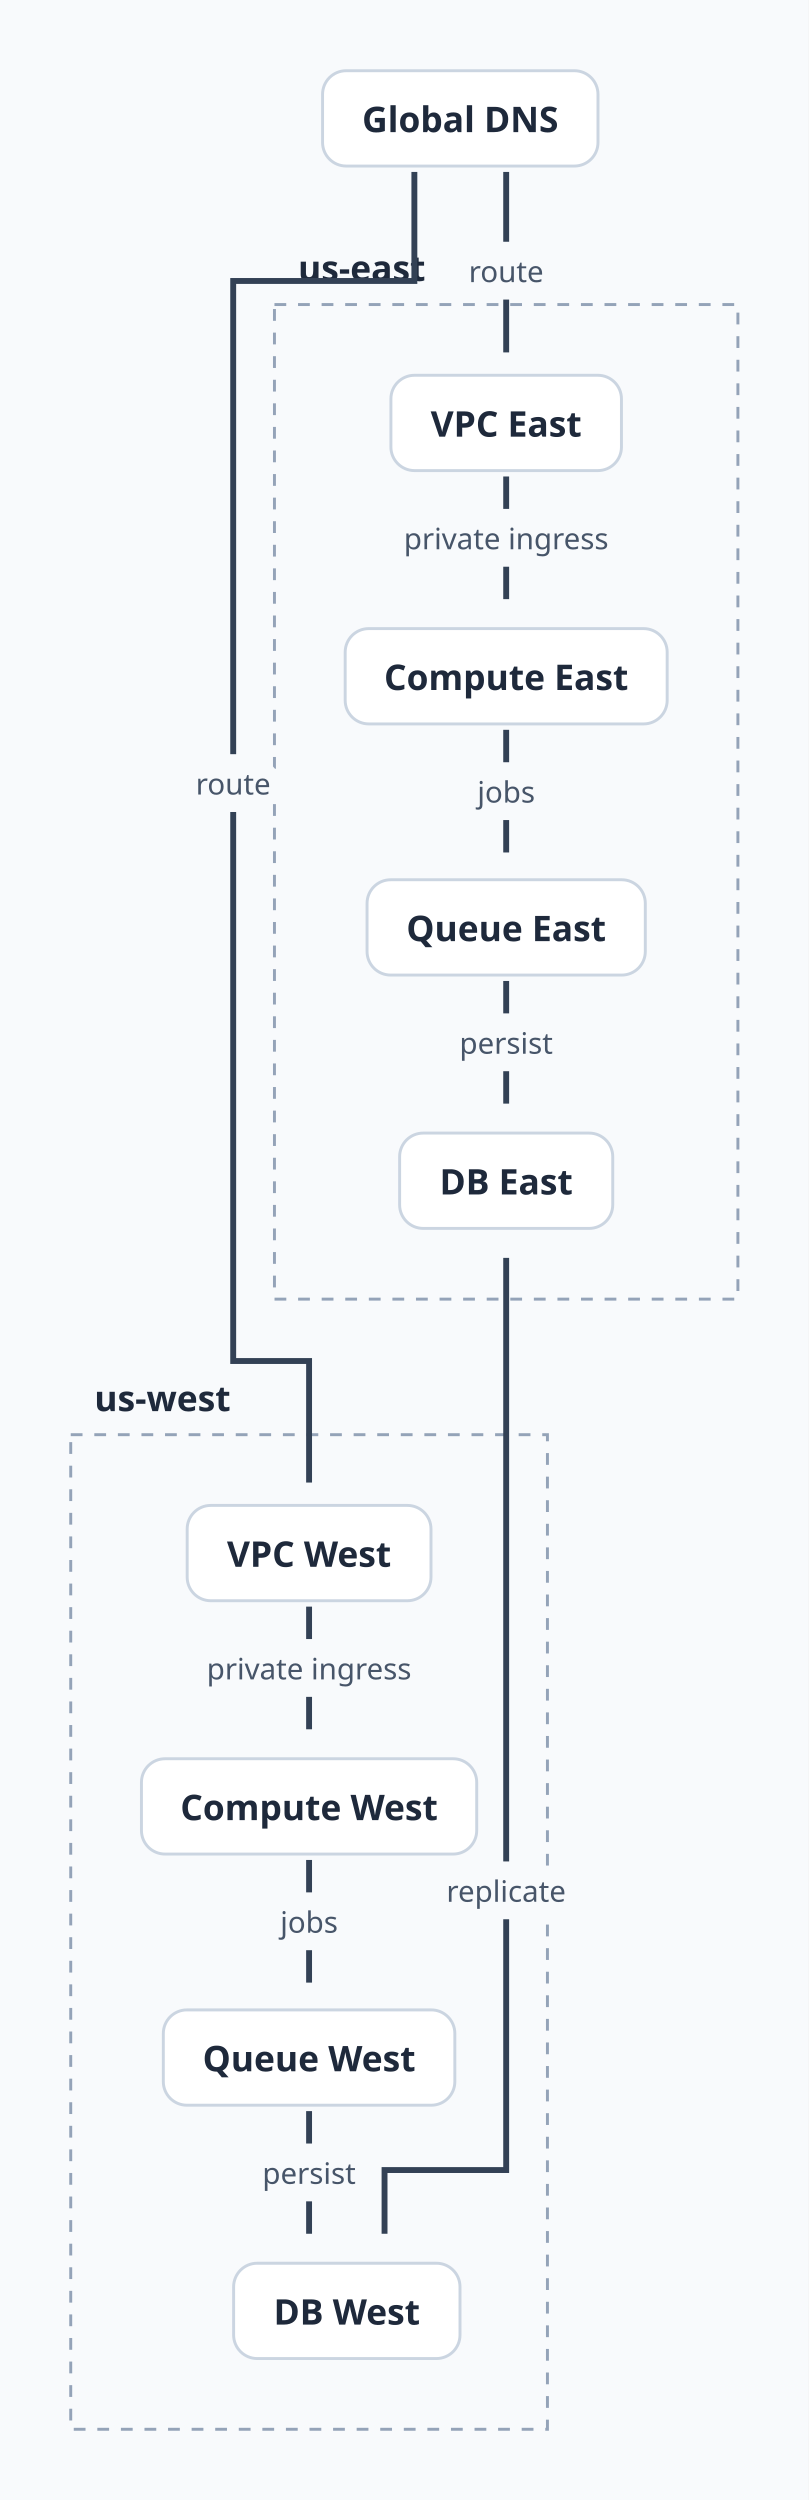
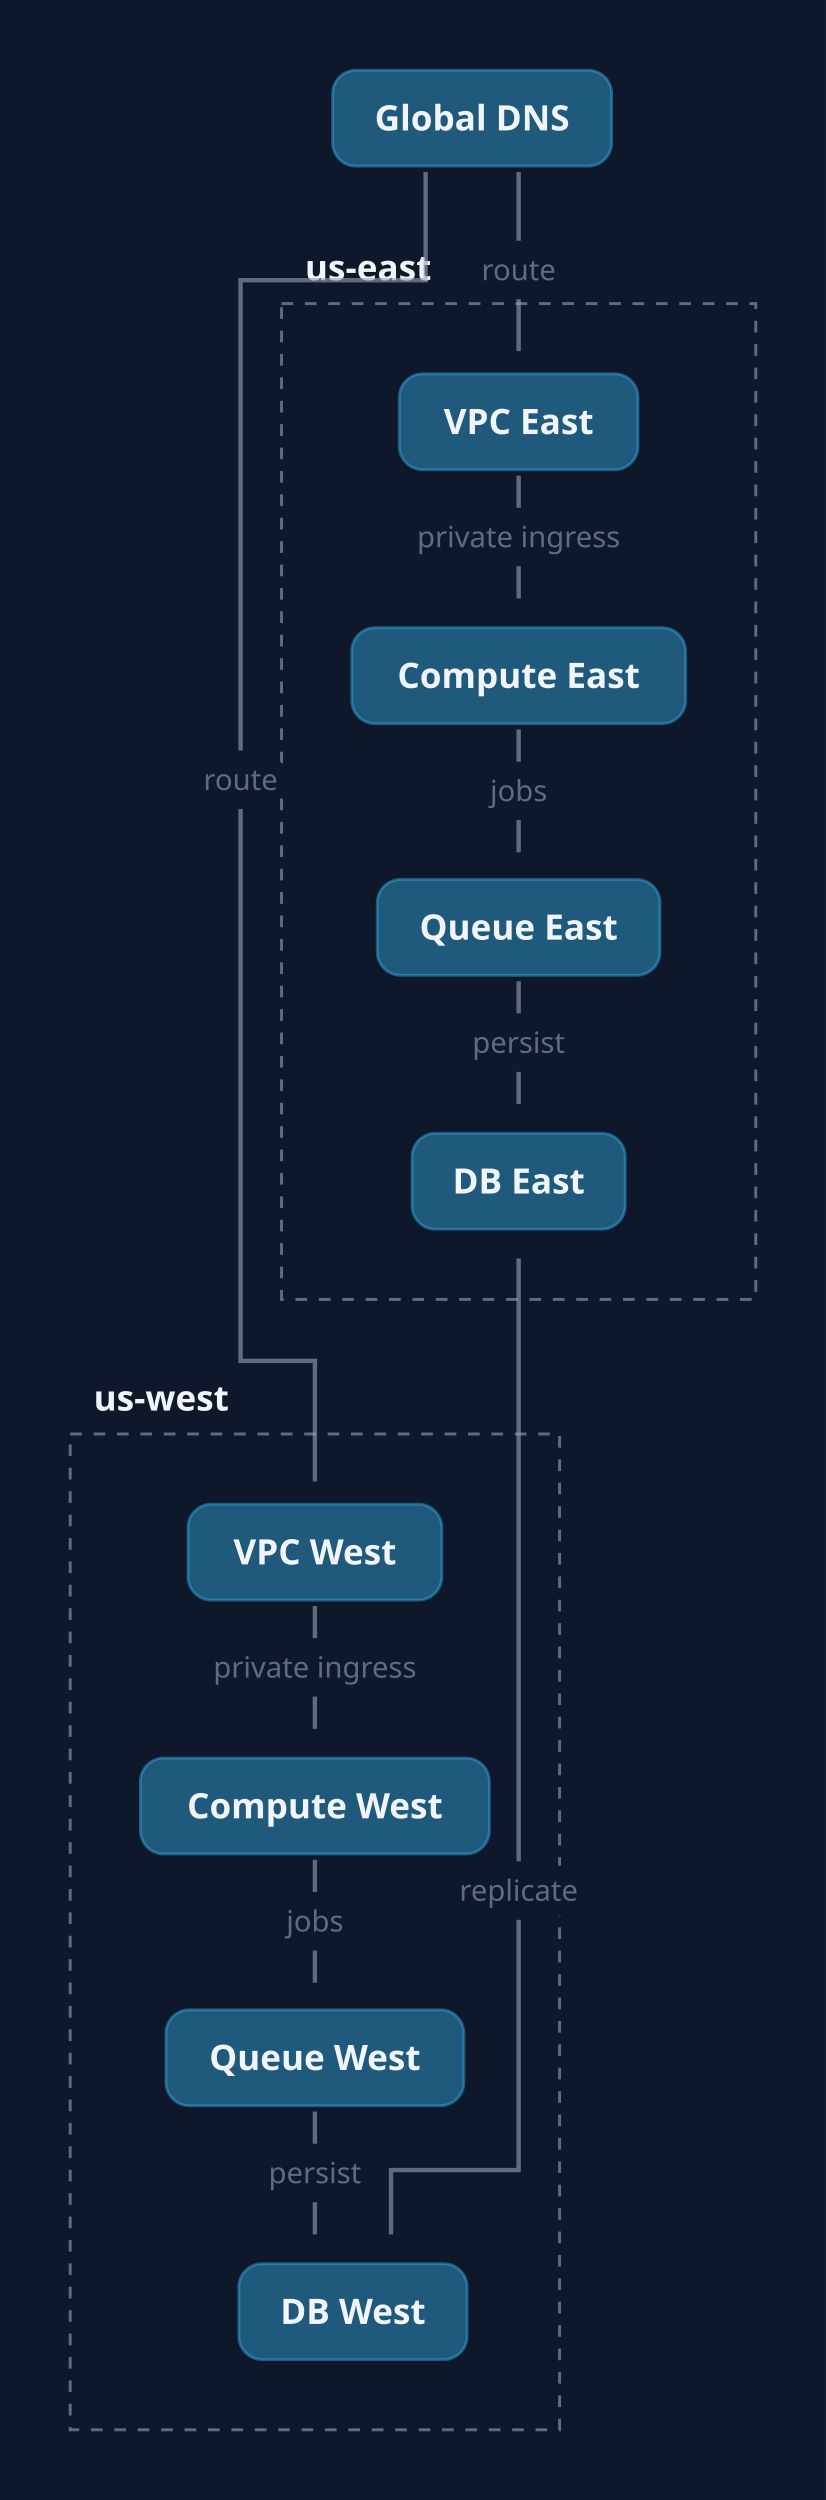
- <svg xmlns="http://www.w3.org/2000/svg" viewBox="0 0 274.396 848.336">
+ <svg xmlns="http://www.w3.org/2000/svg" viewBox="0 0 282.394 854.72">
  <defs>
    <filter id="cora-shadow-blur" x="-50%" y="-50%" width="200%" height="200%">
      <feGaussianBlur stdDeviation="0" />
    </filter>
    <marker id="cora-marker-arrow-start" markerWidth="8" markerHeight="8" refX="0" refY="4" orient="auto" markerUnits="userSpaceOnUse">
-       <path d="M 8 0 L 0 4 L 8 8 z" fill="#334155" />
+       <path d="M 8 0 L 0 4 L 8 8 z" fill="#94a3b899" />
    </marker>
    <marker id="cora-marker-arrow-end" markerWidth="8" markerHeight="8" refX="8" refY="4" orient="auto" markerUnits="userSpaceOnUse">
-       <path d="M 0 0 L 8 4 L 0 8 z" fill="#334155" />
+       <path d="M 0 0 L 8 4 L 0 8 z" fill="#94a3b899" />
    </marker>
    <marker id="cora-marker-circle" markerWidth="8" markerHeight="8" refX="4" refY="4" orient="auto" markerUnits="userSpaceOnUse">
-       <circle cx="4" cy="4" r="2.88" fill="none" stroke="#334155" stroke-width="1.5" />
+       <circle cx="4" cy="4" r="2.88" fill="none" stroke="#94a3b899" stroke-width="1.5" />
    </marker>
    <marker id="cora-marker-filled-circle" markerWidth="8" markerHeight="8" refX="4" refY="4" orient="auto" markerUnits="userSpaceOnUse">
-       <circle cx="4" cy="4" r="2.88" fill="#334155" />
+       <circle cx="4" cy="4" r="2.88" fill="#94a3b899" />
    </marker>
    <marker id="cora-marker-diamond" markerWidth="8" markerHeight="8" refX="4" refY="4" orient="auto" markerUnits="userSpaceOnUse">
-       <path d="M 4 0 L 8 4 L 4 8 L 0 4 Z" fill="none" stroke="#334155" stroke-width="1.5" />
+       <path d="M 4 0 L 8 4 L 4 8 L 0 4 Z" fill="none" stroke="#94a3b899" stroke-width="1.5" />
    </marker>
    <marker id="cora-marker-filled-diamond" markerWidth="8" markerHeight="8" refX="4" refY="4" orient="auto" markerUnits="userSpaceOnUse">
-       <path d="M 4 0 L 8 4 L 4 8 L 0 4 Z" fill="#334155" />
+       <path d="M 4 0 L 8 4 L 4 8 L 0 4 Z" fill="#94a3b899" />
    </marker>
    <marker id="cora-marker-square" markerWidth="8" markerHeight="8" refX="4" refY="4" orient="auto" markerUnits="userSpaceOnUse">
-       <rect x="1.12" y="1.12" width="5.76" height="5.76" fill="none" stroke="#334155" stroke-width="1.5" />
+       <rect x="1.12" y="1.12" width="5.76" height="5.76" fill="none" stroke="#94a3b899" stroke-width="1.5" />
    </marker>
    <marker id="cora-marker-filled-square" markerWidth="8" markerHeight="8" refX="4" refY="4" orient="auto" markerUnits="userSpaceOnUse">
-       <rect x="1.12" y="1.12" width="5.76" height="5.76" fill="#334155" />
+       <rect x="1.12" y="1.12" width="5.76" height="5.76" fill="#94a3b899" />
    </marker>
  </defs>
-   <rect x="0" y="0" width="274.396" height="848.336" fill="#f8fafc" />
+   <rect x="0" y="0" width="282.394" height="854.72" fill="#0f172a" />
  <g id="groups">
    <g>
-       <rect x="93.132" y="103.344" width="157.264" height="337.496" fill="none" stroke="#94a3b8" stroke-width="1" stroke-dasharray="4 4" />
-       <text x="101.132" y="95.344" font-family="'Noto Sans', sans-serif" font-size="12" font-weight="600" fill="#1e293b">us-east</text>
+       <rect x="96.246" y="103.8" width="162.148" height="340.46" fill="none" stroke="#94a3b899" stroke-width="1" stroke-dasharray="4 4" />
+       <text x="104.246" y="95.8" font-family="'Source Sans 3', sans-serif" font-size="12" font-weight="600" fill="#f1f5f9">us-east</text>
    </g>
    <g>
-       <rect x="24" y="486.84" width="161.764" height="337.496" fill="none" stroke="#94a3b8" stroke-width="1" stroke-dasharray="4 4" />
-       <text x="32" y="478.84" font-family="'Noto Sans', sans-serif" font-size="12" font-weight="600" fill="#1e293b">us-west</text>
+       <rect x="24" y="490.26" width="167.32" height="340.46" fill="none" stroke="#94a3b899" stroke-width="1" stroke-dasharray="4 4" />
+       <text x="32" y="482.26" font-family="'Source Sans 3', sans-serif" font-size="12" font-weight="600" fill="#f1f5f9">us-west</text>
    </g>
  </g>
  <g id="nodes">
    <g>
-       <rect x="109.457" y="24" width="93.46" height="32.344" rx="8" ry="8" fill="#ffffff" stroke="#cbd5e1" stroke-width="1" />
-       <text x="156.187" y="44.828" text-anchor="middle" font-family="'Noto Sans', sans-serif" font-size="12" font-weight="600" fill="#1e293b">
-         <tspan x="156.187" dy="0">Global DNS</tspan>
+       <rect x="113.717" y="24" width="95.404" height="32.8" rx="8" ry="8" fill="#38bdf866" stroke="#38bdf866" stroke-width="1" />
+       <text x="161.419" y="44.6" text-anchor="middle" font-family="'Source Sans 3', sans-serif" font-size="12" font-weight="600" fill="#f1f5f9">
+         <tspan x="161.419" dy="0">Global DNS</tspan>
      </text>
    </g>
    <g>
-       <rect x="132.648" y="127.344" width="78.232" height="32.344" rx="8" ry="8" fill="#ffffff" stroke="#cbd5e1" stroke-width="1" />
-       <text x="171.764" y="148.172" text-anchor="middle" font-family="'Noto Sans', sans-serif" font-size="12" font-weight="600" fill="#1e293b">
-         <tspan x="171.764" dy="0">VPC East</tspan>
+       <rect x="136.512" y="127.8" width="81.616" height="32.8" rx="8" ry="8" fill="#38bdf866" stroke="#38bdf866" stroke-width="1" />
+       <text x="177.32" y="148.4" text-anchor="middle" font-family="'Source Sans 3', sans-serif" font-size="12" font-weight="600" fill="#f1f5f9">
+         <tspan x="177.32" dy="0">VPC East</tspan>
      </text>
    </g>
    <g>
-       <rect x="117.132" y="213.308" width="109.264" height="32.344" rx="8" ry="8" fill="#ffffff" stroke="#cbd5e1" stroke-width="1" />
-       <text x="171.764" y="234.136" text-anchor="middle" font-family="'Noto Sans', sans-serif" font-size="12" font-weight="600" fill="#1e293b">
-         <tspan x="171.764" dy="0">Compute East</tspan>
+       <rect x="120.246" y="214.6" width="114.148" height="32.8" rx="8" ry="8" fill="#38bdf866" stroke="#38bdf866" stroke-width="1" />
+       <text x="177.32" y="235.2" text-anchor="middle" font-family="'Source Sans 3', sans-serif" font-size="12" font-weight="600" fill="#f1f5f9">
+         <tspan x="177.32" dy="0">Compute East</tspan>
      </text>
    </g>
    <g>
-       <rect x="135.606" y="384.496" width="72.316" height="32.344" rx="8" ry="8" fill="#ffffff" stroke="#cbd5e1" stroke-width="1" />
-       <text x="171.764" y="405.324" text-anchor="middle" font-family="'Noto Sans', sans-serif" font-size="12" font-weight="600" fill="#1e293b">
-         <tspan x="171.764" dy="0">DB East</tspan>
+       <rect x="140.874" y="387.46" width="72.892" height="32.8" rx="8" ry="8" fill="#38bdf866" stroke="#38bdf866" stroke-width="1" />
+       <text x="177.32" y="408.06" text-anchor="middle" font-family="'Source Sans 3', sans-serif" font-size="12" font-weight="600" fill="#f1f5f9">
+         <tspan x="177.32" dy="0">DB East</tspan>
      </text>
    </g>
    <g>
-       <rect x="124.554" y="298.532" width="94.42" height="32.344" rx="8" ry="8" fill="#ffffff" stroke="#cbd5e1" stroke-width="1" />
-       <text x="171.764" y="319.36" text-anchor="middle" font-family="'Noto Sans', sans-serif" font-size="12" font-weight="600" fill="#1e293b">
-         <tspan x="171.764" dy="0">Queue East</tspan>
+       <rect x="128.976" y="300.66" width="96.688" height="32.8" rx="8" ry="8" fill="#38bdf866" stroke="#38bdf866" stroke-width="1" />
+       <text x="177.32" y="321.26" text-anchor="middle" font-family="'Source Sans 3', sans-serif" font-size="12" font-weight="600" fill="#f1f5f9">
+         <tspan x="177.32" dy="0">Queue East</tspan>
      </text>
    </g>
    <g>
-       <rect x="63.516" y="510.84" width="82.732" height="32.344" rx="8" ry="8" fill="#ffffff" stroke="#cbd5e1" stroke-width="1" />
-       <text x="104.882" y="531.668" text-anchor="middle" font-family="'Noto Sans', sans-serif" font-size="12" font-weight="600" fill="#1e293b">
-         <tspan x="104.882" dy="0">VPC West</tspan>
+       <rect x="64.266" y="514.26" width="86.788" height="32.8" rx="8" ry="8" fill="#38bdf866" stroke="#38bdf866" stroke-width="1" />
+       <text x="107.66" y="534.86" text-anchor="middle" font-family="'Source Sans 3', sans-serif" font-size="12" font-weight="600" fill="#f1f5f9">
+         <tspan x="107.66" dy="0">VPC West</tspan>
      </text>
    </g>
    <g>
-       <rect x="48" y="596.804" width="113.764" height="32.344" rx="8" ry="8" fill="#ffffff" stroke="#cbd5e1" stroke-width="1" />
-       <text x="104.882" y="617.632" text-anchor="middle" font-family="'Noto Sans', sans-serif" font-size="12" font-weight="600" fill="#1e293b">
-         <tspan x="104.882" dy="0">Compute West</tspan>
+       <rect x="48" y="601.06" width="119.32" height="32.8" rx="8" ry="8" fill="#38bdf866" stroke="#38bdf866" stroke-width="1" />
+       <text x="107.66" y="621.66" text-anchor="middle" font-family="'Source Sans 3', sans-serif" font-size="12" font-weight="600" fill="#f1f5f9">
+         <tspan x="107.66" dy="0">Compute West</tspan>
      </text>
    </g>
    <g>
-       <rect x="79.277" y="767.992" width="76.816" height="32.344" rx="8" ry="8" fill="#ffffff" stroke="#cbd5e1" stroke-width="1" />
-       <text x="117.685" y="788.82" text-anchor="middle" font-family="'Noto Sans', sans-serif" font-size="12" font-weight="600" fill="#1e293b">
-         <tspan x="117.685" dy="0">DB West</tspan>
+       <rect x="81.639" y="773.92" width="78.064" height="32.8" rx="8" ry="8" fill="#38bdf866" stroke="#38bdf866" stroke-width="1" />
+       <text x="120.671" y="794.52" text-anchor="middle" font-family="'Source Sans 3', sans-serif" font-size="12" font-weight="600" fill="#f1f5f9">
+         <tspan x="120.671" dy="0">DB West</tspan>
      </text>
    </g>
    <g>
-       <rect x="55.422" y="682.028" width="98.92" height="32.344" rx="8" ry="8" fill="#ffffff" stroke="#cbd5e1" stroke-width="1" />
-       <text x="104.882" y="702.856" text-anchor="middle" font-family="'Noto Sans', sans-serif" font-size="12" font-weight="600" fill="#1e293b">
-         <tspan x="104.882" dy="0">Queue West</tspan>
+       <rect x="56.73" y="687.12" width="101.86" height="32.8" rx="8" ry="8" fill="#38bdf866" stroke="#38bdf866" stroke-width="1" />
+       <text x="107.66" y="707.72" text-anchor="middle" font-family="'Source Sans 3', sans-serif" font-size="12" font-weight="600" fill="#f1f5f9">
+         <tspan x="107.66" dy="0">Queue West</tspan>
      </text>
    </g>
  </g>
  <g id="edges">
-     <path d="M 171.764 58.344 L 171.764 82.034 M 171.764 101.654 L 171.764 119.584" fill="none" stroke="#334155" stroke-width="2" />
-     <path d="M 140.611 58.344 L 140.611 95.344 L 79.132 95.344 L 79.132 255.918 M 79.132 275.538 L 79.132 461.84 L 104.882 461.84 L 104.882 503.08" fill="none" stroke="#334155" stroke-width="2" />
-     <path d="M 171.764 161.688 L 171.764 172.688 M 171.764 192.308 L 171.764 203.308" fill="none" stroke="#334155" stroke-width="2" />
-     <path d="M 171.764 247.652 L 171.764 258.652 M 171.764 278.272 L 171.764 289.272" fill="none" stroke="#334155" stroke-width="2" />
-     <path d="M 171.764 332.876 L 171.764 343.876 M 171.764 363.496 L 171.764 374.496" fill="none" stroke="#334155" stroke-width="2" />
-     <path d="M 104.882 545.184 L 104.882 556.184 M 104.882 575.804 L 104.882 586.804" fill="none" stroke="#334155" stroke-width="2" />
-     <path d="M 104.882 631.148 L 104.882 642.148 M 104.882 661.768 L 104.882 672.768" fill="none" stroke="#334155" stroke-width="2" />
-     <path d="M 104.882 716.372 L 104.882 727.372 M 104.882 746.992 L 104.882 757.992" fill="none" stroke="#334155" stroke-width="2" />
-     <path d="M 171.764 426.84 L 171.764 631.648 M 171.764 651.268 L 171.764 736.372 L 130.487 736.372 L 130.487 757.992" fill="none" stroke="#334155" stroke-width="2" />
-     <path d="M 171.764 58.344 L 171.764 122.464" fill="none" stroke="transparent" stroke-width="0.001" marker-end="url(#cora-marker-filled-circle)" />
-     <path d="M 140.611 58.344 L 140.611 95.344 L 79.132 95.344 L 79.132 461.84 L 104.882 461.84 L 104.882 505.96" fill="none" stroke="transparent" stroke-width="0.001" marker-end="url(#cora-marker-filled-circle)" />
-     <path d="M 171.764 161.688 L 171.764 211.308" fill="none" stroke="transparent" stroke-width="0.001" marker-end="url(#cora-marker-arrow-end)" />
-     <path d="M 171.764 247.652 L 171.764 292.902" fill="none" stroke="transparent" stroke-width="0.001" marker-end="url(#cora-marker-square)" />
-     <path d="M 171.764 332.876 L 171.764 382.496" fill="none" stroke="transparent" stroke-width="0.001" marker-end="url(#cora-marker-arrow-end)" />
-     <path d="M 104.882 545.184 L 104.882 594.804" fill="none" stroke="transparent" stroke-width="0.001" marker-end="url(#cora-marker-arrow-end)" />
-     <path d="M 104.882 631.148 L 104.882 676.398" fill="none" stroke="transparent" stroke-width="0.001" marker-end="url(#cora-marker-square)" />
-     <path d="M 104.882 716.372 L 104.882 765.992" fill="none" stroke="transparent" stroke-width="0.001" marker-end="url(#cora-marker-arrow-end)" />
-     <path d="M 171.764 422.84 L 171.764 736.372 L 130.487 736.372 L 130.487 761.992" fill="none" stroke="transparent" stroke-width="0.001" marker-start="url(#cora-marker-filled-diamond)" marker-end="url(#cora-marker-filled-diamond)" />
+     <path d="M 177.32 58.8 L 177.32 82.3 M 177.32 102.3 L 177.32 120.04" fill="none" stroke="#94a3b899" stroke-width="1.5" />
+     <path d="M 145.519 58.8 L 145.519 95.8 L 82.246 95.8 L 82.246 256.601 M 82.246 276.601 L 82.246 465.26 L 107.66 465.26 L 107.66 506.5" fill="none" stroke="#94a3b899" stroke-width="1.5" />
+     <path d="M 177.32 162.6 L 177.32 173.6 M 177.32 193.6 L 177.32 204.6" fill="none" stroke="#94a3b899" stroke-width="1.5" />
+     <path d="M 177.32 249.4 L 177.32 260.4 M 177.32 280.4 L 177.32 291.4" fill="none" stroke="#94a3b899" stroke-width="1.5" />
+     <path d="M 177.32 335.46 L 177.32 346.46 M 177.32 366.46 L 177.32 377.46" fill="none" stroke="#94a3b899" stroke-width="1.5" />
+     <path d="M 107.66 549.06 L 107.66 560.06 M 107.66 580.06 L 107.66 591.06" fill="none" stroke="#94a3b899" stroke-width="1.5" />
+     <path d="M 107.66 635.86 L 107.66 646.86 M 107.66 666.86 L 107.66 677.86" fill="none" stroke="#94a3b899" stroke-width="1.5" />
+     <path d="M 107.66 721.92 L 107.66 732.92 M 107.66 752.92 L 107.66 763.92" fill="none" stroke="#94a3b899" stroke-width="1.5" />
+     <path d="M 177.32 430.26 L 177.32 636.36 M 177.32 656.36 L 177.32 741.92 L 133.681 741.92 L 133.681 763.92" fill="none" stroke="#94a3b899" stroke-width="1.5" />
+     <path d="M 177.32 58.8 L 177.32 122.92" fill="none" stroke="transparent" stroke-width="0.001" marker-end="url(#cora-marker-filled-circle)" />
+     <path d="M 145.519 58.8 L 145.519 95.8 L 82.246 95.8 L 82.246 465.26 L 107.66 465.26 L 107.66 509.38" fill="none" stroke="transparent" stroke-width="0.001" marker-end="url(#cora-marker-filled-circle)" />
+     <path d="M 177.32 162.6 L 177.32 212.6" fill="none" stroke="transparent" stroke-width="0.001" marker-end="url(#cora-marker-arrow-end)" />
+     <path d="M 177.32 249.4 L 177.32 295.03" fill="none" stroke="transparent" stroke-width="0.001" marker-end="url(#cora-marker-square)" />
+     <path d="M 177.32 335.46 L 177.32 385.46" fill="none" stroke="transparent" stroke-width="0.001" marker-end="url(#cora-marker-arrow-end)" />
+     <path d="M 107.66 549.06 L 107.66 599.06" fill="none" stroke="transparent" stroke-width="0.001" marker-end="url(#cora-marker-arrow-end)" />
+     <path d="M 107.66 635.86 L 107.66 681.49" fill="none" stroke="transparent" stroke-width="0.001" marker-end="url(#cora-marker-square)" />
+     <path d="M 107.66 721.92 L 107.66 771.92" fill="none" stroke="transparent" stroke-width="0.001" marker-end="url(#cora-marker-arrow-end)" />
+     <path d="M 177.32 426.26 L 177.32 741.92 L 133.681 741.92 L 133.681 767.92" fill="none" stroke="transparent" stroke-width="0.001" marker-start="url(#cora-marker-filled-diamond)" marker-end="url(#cora-marker-filled-diamond)" />
  </g>
  <g id="edge-bridge-masks" />
  <g id="edge-bridges" />
  <g id="edge-labels">
    <g>
-       <rect x="156.059" y="83.534" width="31.41" height="16.62" rx="8.31" ry="8.31" fill="#f8fafc" />
-       <text x="171.764" y="95.724" text-anchor="middle" font-family="'Noto Sans', sans-serif" font-size="10" font-weight="400" fill="#475569">route</text>
+       <rect x="161.135" y="83.8" width="32.37" height="17" rx="8.5" ry="8.5" fill="#0f172a" />
+       <text x="177.32" y="95.8" text-anchor="middle" font-family="'Source Sans 3', sans-serif" font-size="10" font-weight="400" fill="#94a3b899">route</text>
    </g>
    <g>
-       <rect x="63.427" y="257.418" width="31.41" height="16.62" rx="8.31" ry="8.31" fill="#f8fafc" />
-       <text x="79.132" y="269.608" text-anchor="middle" font-family="'Noto Sans', sans-serif" font-size="10" font-weight="400" fill="#475569">route</text>
+       <rect x="66.061" y="258.101" width="32.37" height="17" rx="8.5" ry="8.5" fill="#0f172a" />
+       <text x="82.246" y="270.101" text-anchor="middle" font-family="'Source Sans 3', sans-serif" font-size="10" font-weight="400" fill="#94a3b899">route</text>
    </g>
    <g>
-       <rect x="134.034" y="174.188" width="75.46" height="16.62" rx="8.31" ry="8.31" fill="#f8fafc" />
-       <text x="171.764" y="186.378" text-anchor="middle" font-family="'Noto Sans', sans-serif" font-size="10" font-weight="400" fill="#475569">private ingress</text>
+       <rect x="137.41" y="175.1" width="79.82" height="17" rx="8.5" ry="8.5" fill="#0f172a" />
+       <text x="177.32" y="187.1" text-anchor="middle" font-family="'Source Sans 3', sans-serif" font-size="10" font-weight="400" fill="#94a3b899">private ingress</text>
    </g>
    <g>
-       <rect x="158.979" y="260.152" width="25.57" height="16.62" rx="8.31" ry="8.31" fill="#f8fafc" />
-       <text x="171.764" y="272.342" text-anchor="middle" font-family="'Noto Sans', sans-serif" font-size="10" font-weight="400" fill="#475569">jobs</text>
+       <rect x="163.89" y="261.9" width="26.86" height="17" rx="8.5" ry="8.5" fill="#0f172a" />
+       <text x="177.32" y="273.9" text-anchor="middle" font-family="'Source Sans 3', sans-serif" font-size="10" font-weight="400" fill="#94a3b899">jobs</text>
    </g>
    <g>
-       <rect x="152.919" y="345.376" width="37.69" height="16.62" rx="8.31" ry="8.31" fill="#f8fafc" />
-       <text x="171.764" y="357.566" text-anchor="middle" font-family="'Noto Sans', sans-serif" font-size="10" font-weight="400" fill="#475569">persist</text>
+       <rect x="157.705" y="347.96" width="39.23" height="17" rx="8.5" ry="8.5" fill="#0f172a" />
+       <text x="177.32" y="359.96" text-anchor="middle" font-family="'Source Sans 3', sans-serif" font-size="10" font-weight="400" fill="#94a3b899">persist</text>
    </g>
    <g>
-       <rect x="67.152" y="557.684" width="75.46" height="16.62" rx="8.31" ry="8.31" fill="#f8fafc" />
-       <text x="104.882" y="569.874" text-anchor="middle" font-family="'Noto Sans', sans-serif" font-size="10" font-weight="400" fill="#475569">private ingress</text>
+       <rect x="67.75" y="561.56" width="79.82" height="17" rx="8.5" ry="8.5" fill="#0f172a" />
+       <text x="107.66" y="573.56" text-anchor="middle" font-family="'Source Sans 3', sans-serif" font-size="10" font-weight="400" fill="#94a3b899">private ingress</text>
    </g>
    <g>
-       <rect x="92.097" y="643.648" width="25.57" height="16.62" rx="8.31" ry="8.31" fill="#f8fafc" />
-       <text x="104.882" y="655.838" text-anchor="middle" font-family="'Noto Sans', sans-serif" font-size="10" font-weight="400" fill="#475569">jobs</text>
+       <rect x="94.23" y="648.36" width="26.86" height="17" rx="8.5" ry="8.5" fill="#0f172a" />
+       <text x="107.66" y="660.36" text-anchor="middle" font-family="'Source Sans 3', sans-serif" font-size="10" font-weight="400" fill="#94a3b899">jobs</text>
    </g>
    <g>
-       <rect x="86.037" y="728.872" width="37.69" height="16.62" rx="8.31" ry="8.31" fill="#f8fafc" />
-       <text x="104.882" y="741.062" text-anchor="middle" font-family="'Noto Sans', sans-serif" font-size="10" font-weight="400" fill="#475569">persist</text>
+       <rect x="88.045" y="734.42" width="39.23" height="17" rx="8.5" ry="8.5" fill="#0f172a" />
+       <text x="107.66" y="746.42" text-anchor="middle" font-family="'Source Sans 3', sans-serif" font-size="10" font-weight="400" fill="#94a3b899">persist</text>
    </g>
    <g>
-       <rect x="148.494" y="633.148" width="46.54" height="16.62" rx="8.31" ry="8.31" fill="#f8fafc" />
-       <text x="171.764" y="645.338" text-anchor="middle" font-family="'Noto Sans', sans-serif" font-size="10" font-weight="400" fill="#475569">replicate</text>
+       <rect x="152.18" y="637.86" width="50.28" height="17" rx="8.5" ry="8.5" fill="#0f172a" />
+       <text x="177.32" y="649.86" text-anchor="middle" font-family="'Source Sans 3', sans-serif" font-size="10" font-weight="400" fill="#94a3b899">replicate</text>
    </g>
  </g>
</svg>
